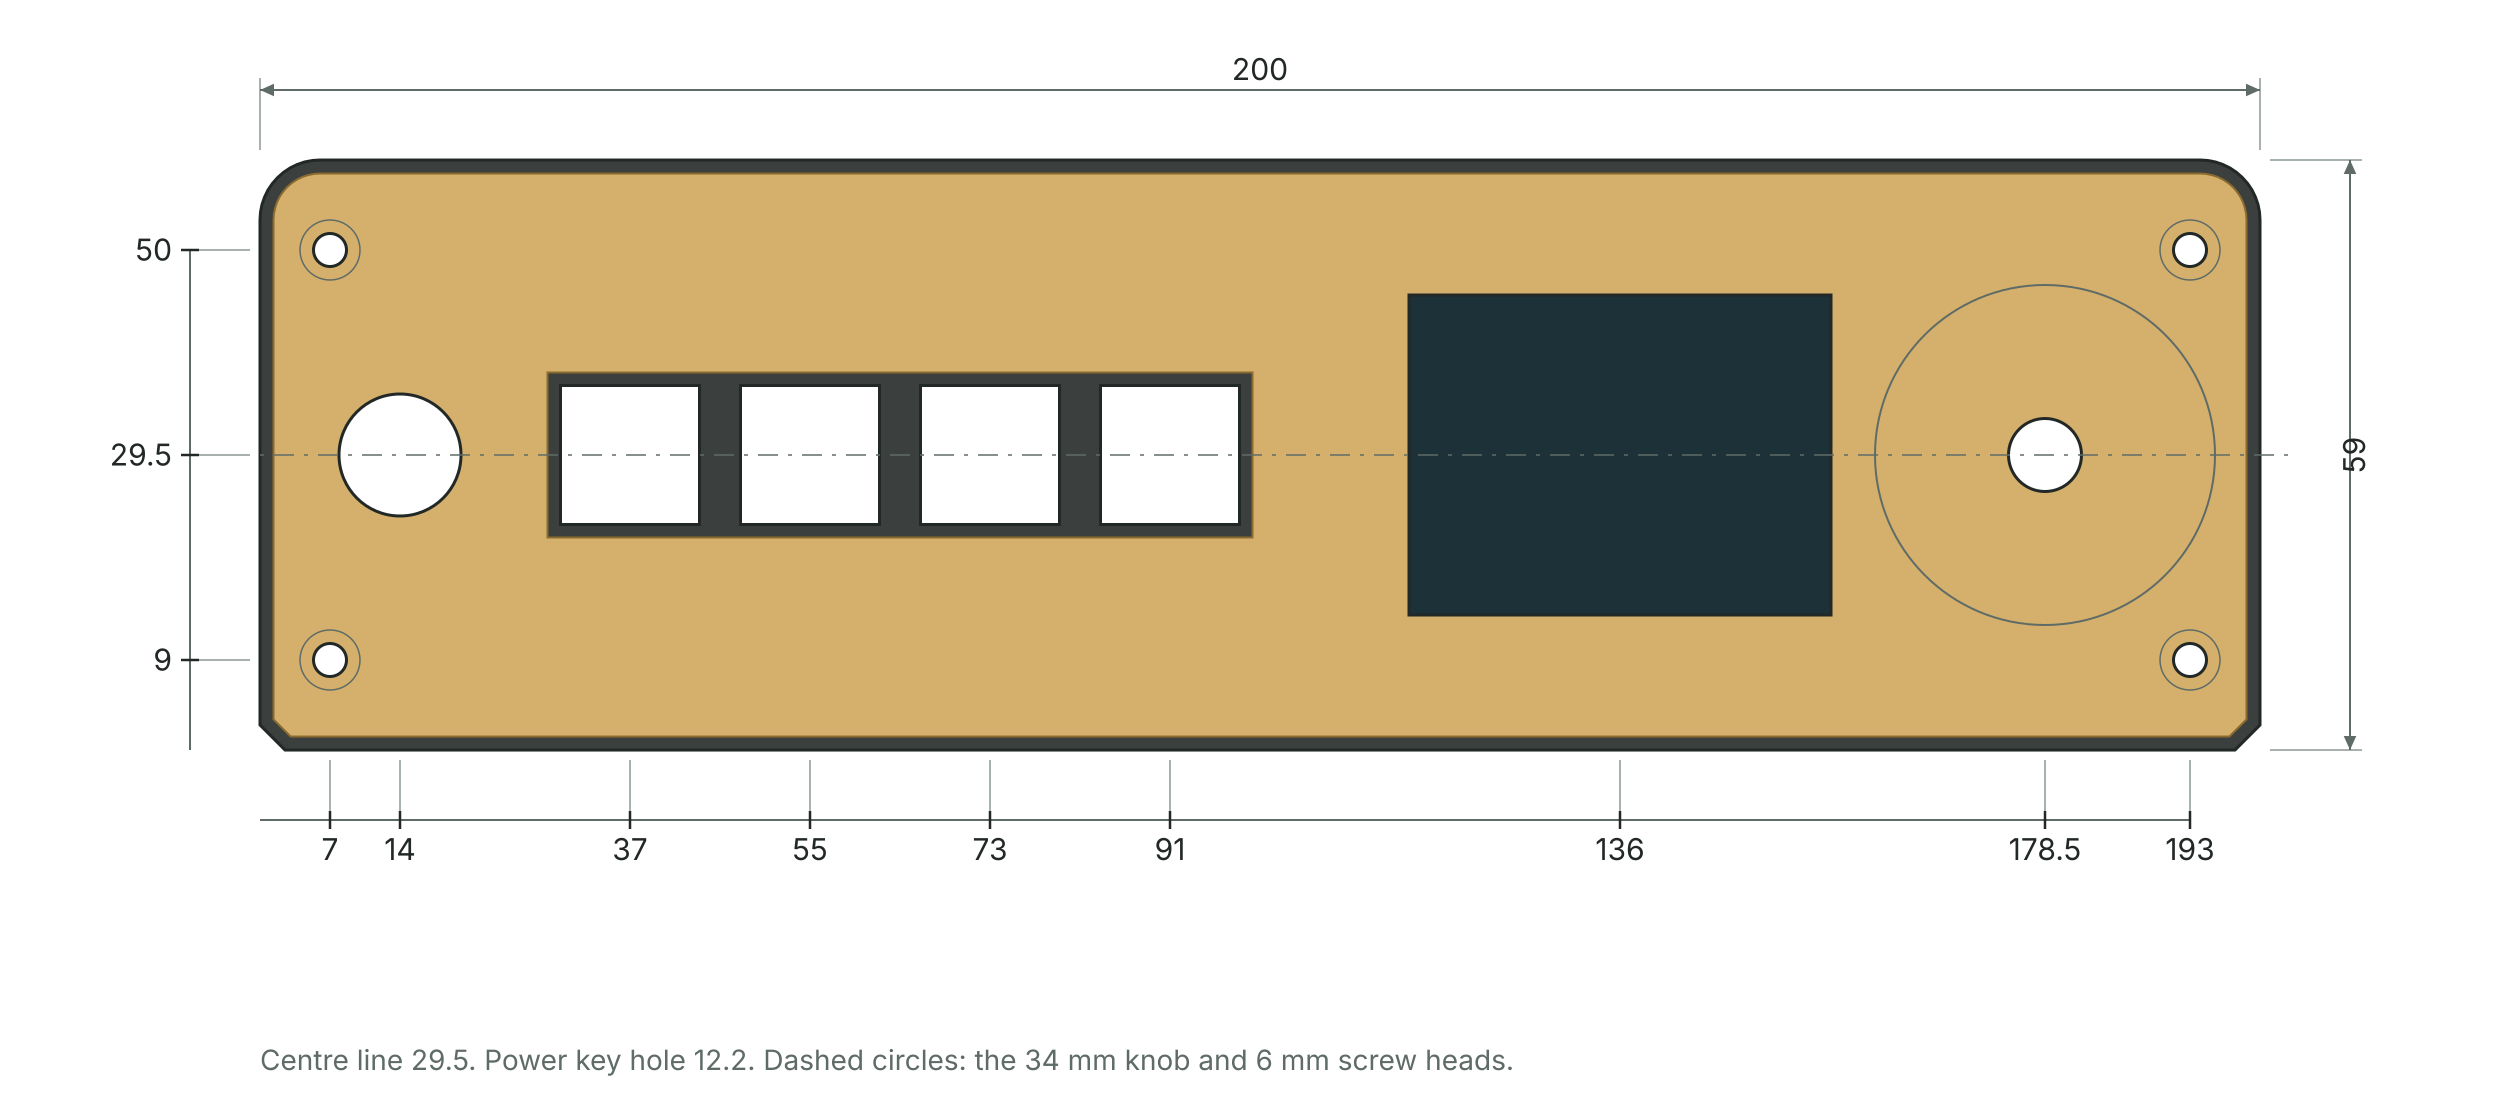
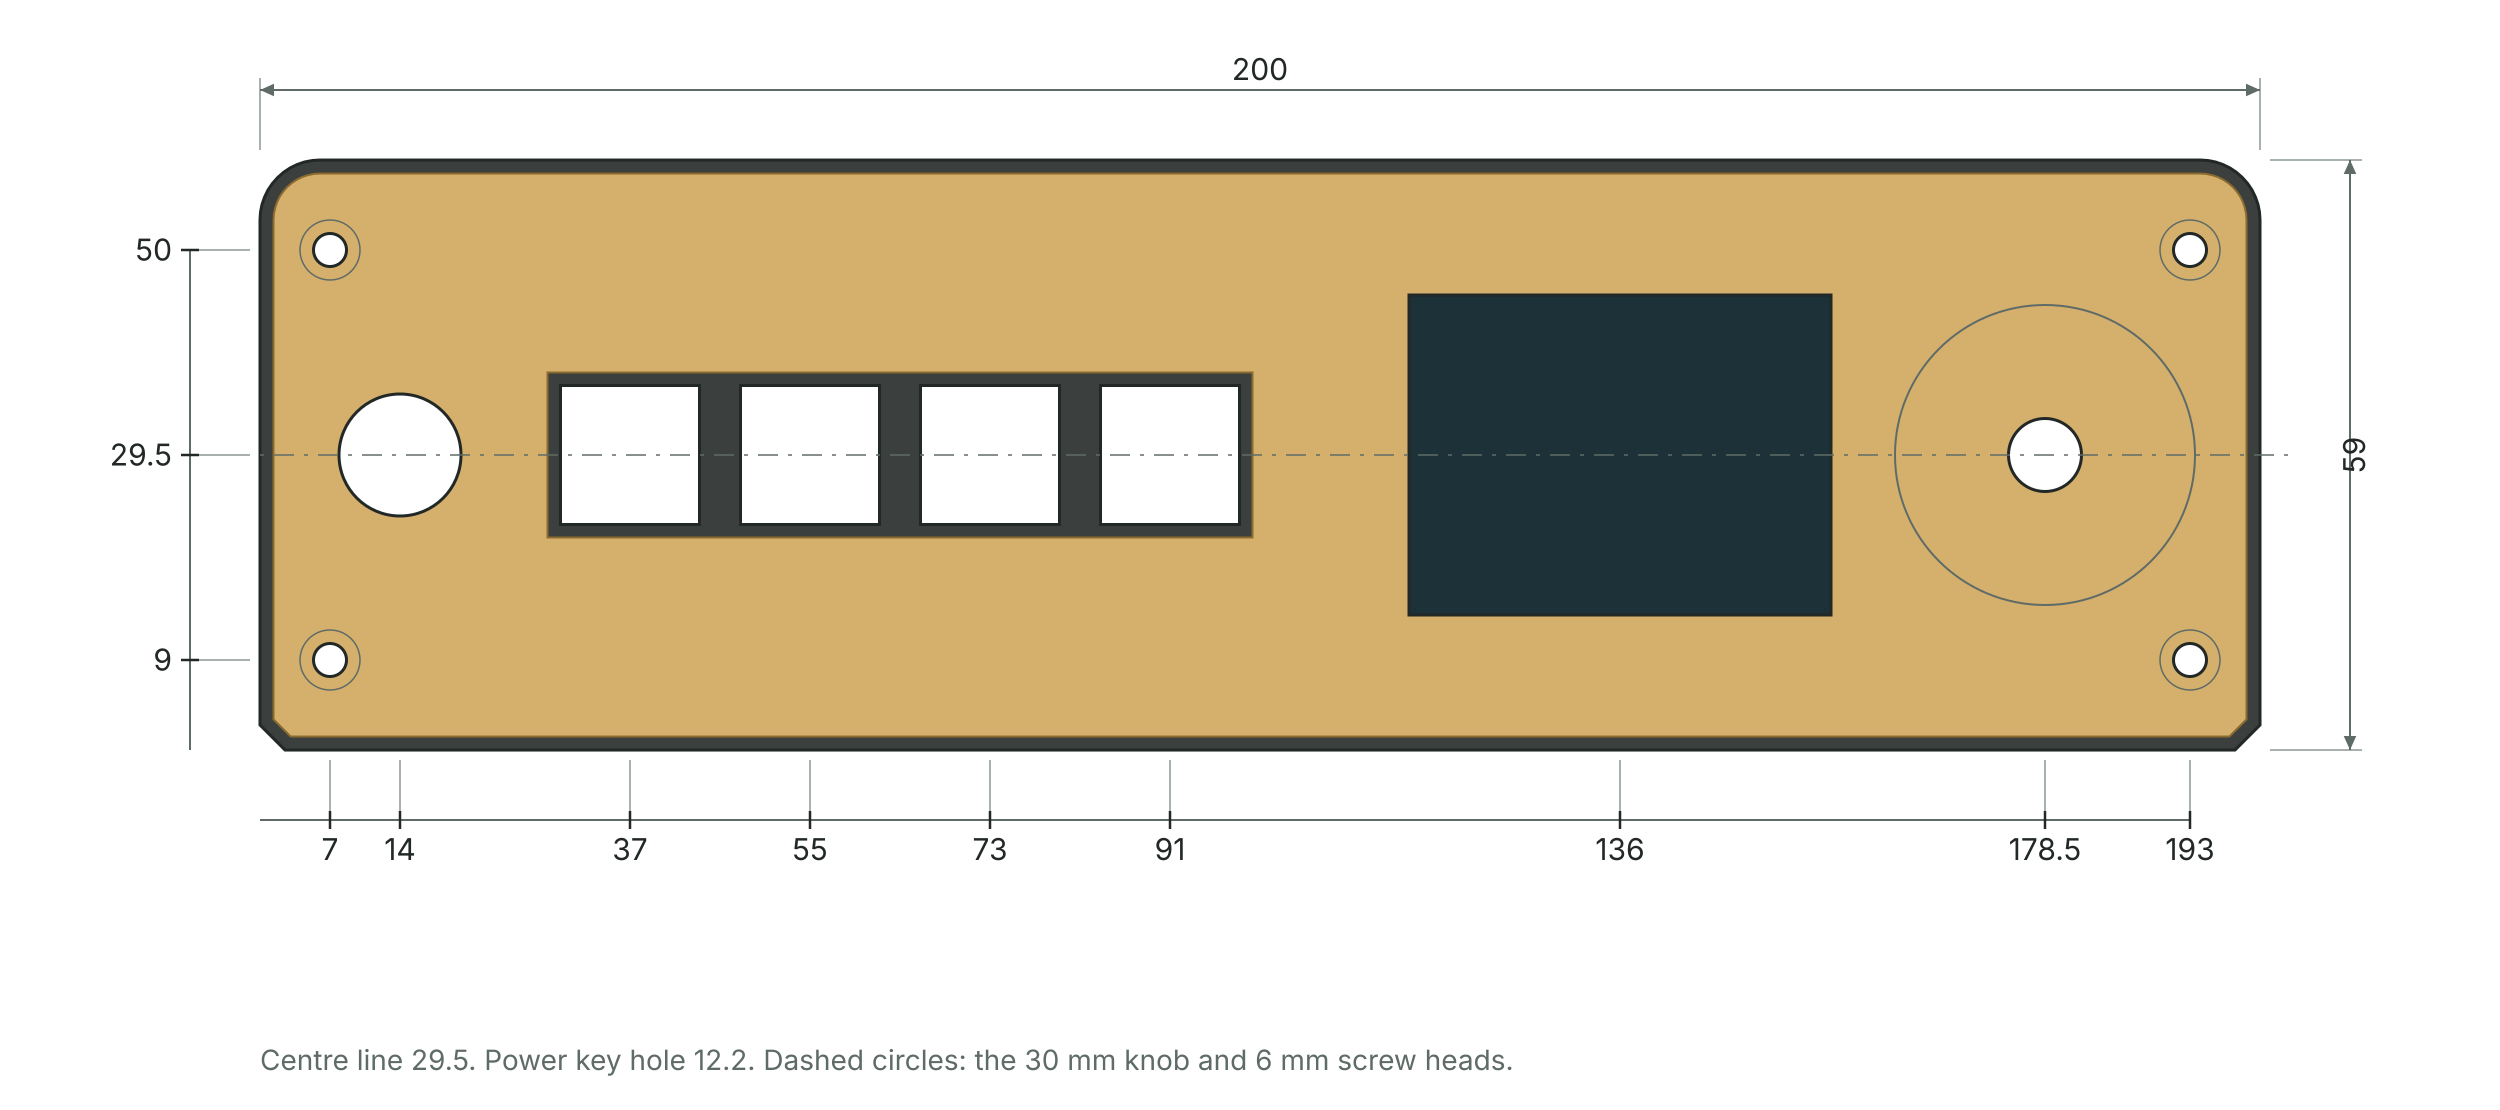
<svg xmlns="http://www.w3.org/2000/svg" width="250mm" height="111mm" viewBox="0 0 250 111">
  <rect width="250" height="111" fill="#ffffff" />
  <polygon points="28.5,75 223.5,75 226,72.5 226,22 225.95,21.22 225.8,20.45 225.54,19.7 225.2,19 224.76,18.35 224.24,17.76 223.65,17.24 223,16.8 222.3,16.46 221.55,16.2 220.78,16.05 220,16 32,16 31.22,16.05 30.45,16.2 29.7,16.46 29,16.8 28.35,17.24 27.76,17.76 27.24,18.35 26.8,19 26.46,19.7 26.2,20.45 26.05,21.22 26,22 26,72.5" fill="#3b403e" stroke="#222826" stroke-width="0.3" />
  <polygon points="29.06,73.65 222.94,73.65 224.65,71.94 224.65,22 224.61,21.39 224.49,20.8 224.3,20.22 224.03,19.67 223.69,19.17 223.29,18.71 222.83,18.31 222.32,17.97 221.78,17.7 221.2,17.51 220.61,17.39 220,17.35 32,17.35 31.39,17.39 30.8,17.51 30.22,17.7 29.68,17.97 29.17,18.31 28.71,18.71 28.31,19.17 27.97,19.67 27.7,20.22 27.51,20.8 27.39,21.39 27.35,22 27.35,71.94" fill="#d4b06c" stroke="#8a6a2e" stroke-width="0.2" />
  <rect x="54.75" y="37.25" width="70.5" height="16.5" rx="0" fill="#3b403e" stroke="#8a6a2e" stroke-width="0.2" />
  <rect x="140.9" y="29.5" width="42.2" height="32" rx="0" fill="#1d3138" stroke="#222826" stroke-width="0.3" />
  <rect x="56.05" y="38.55" width="13.9" height="13.9" rx="0" fill="#ffffff" stroke="#222826" stroke-width="0.3" />
  <rect x="74.05" y="38.55" width="13.9" height="13.9" rx="0" fill="#ffffff" stroke="#222826" stroke-width="0.3" />
  <rect x="92.05" y="38.55" width="13.9" height="13.9" rx="0" fill="#ffffff" stroke="#222826" stroke-width="0.3" />
  <rect x="110.05" y="38.55" width="13.9" height="13.9" rx="0" fill="#ffffff" stroke="#222826" stroke-width="0.3" />
  <circle cx="204.5" cy="45.5" r="3.65" fill="#ffffff" stroke="#222826" stroke-width="0.3" />
-   <circle cx="204.5" cy="45.5" r="17" fill="none" stroke="#5f6b66" stroke-width="0.2" />
+   <circle cx="204.5" cy="45.5" r="15" fill="none" stroke="#5f6b66" stroke-width="0.2" />
  <circle cx="40" cy="45.5" r="6.1" fill="#ffffff" stroke="#222826" stroke-width="0.3" />
  <circle cx="33" cy="66" r="1.65" fill="#ffffff" stroke="#222826" stroke-width="0.3" />
  <circle cx="33" cy="66" r="3" fill="none" stroke="#5f6b66" stroke-width="0.15" />
  <circle cx="33" cy="25" r="1.65" fill="#ffffff" stroke="#222826" stroke-width="0.3" />
  <circle cx="33" cy="25" r="3" fill="none" stroke="#5f6b66" stroke-width="0.15" />
  <circle cx="219" cy="66" r="1.65" fill="#ffffff" stroke="#222826" stroke-width="0.3" />
  <circle cx="219" cy="66" r="3" fill="none" stroke="#5f6b66" stroke-width="0.15" />
  <circle cx="219" cy="25" r="1.65" fill="#ffffff" stroke="#222826" stroke-width="0.3" />
  <circle cx="219" cy="25" r="3" fill="none" stroke="#5f6b66" stroke-width="0.15" />
  <line x1="23" y1="45.5" x2="229" y2="45.5" stroke="#5f6b66" stroke-width="0.15" stroke-dasharray="2 1 0.4 1" />
  <line x1="26" y1="15" x2="26" y2="7.8" stroke="#a9b1ad" stroke-width="0.2" />
  <line x1="226" y1="15" x2="226" y2="7.8" stroke="#a9b1ad" stroke-width="0.2" />
  <line x1="26" y1="9" x2="226" y2="9" stroke="#5f6b66" stroke-width="0.2" />
  <polygon points="26,9 27.4,9.63 27.4,8.37" fill="#5f6b66" />
  <polygon points="226,9 224.6,8.37 224.6,9.63" fill="#5f6b66" />
  <text x="126" y="8" font-size="3" text-anchor="middle" fill="#222826" font-weight="400" style="font-family:system-ui,-apple-system,'Segoe UI',sans-serif">200</text>
  <line x1="227" y1="75" x2="236.2" y2="75" stroke="#a9b1ad" stroke-width="0.2" />
  <line x1="227" y1="16" x2="236.2" y2="16" stroke="#a9b1ad" stroke-width="0.2" />
  <line x1="235" y1="75" x2="235" y2="16" stroke="#5f6b66" stroke-width="0.2" />
  <polygon points="235,75 235.63,73.6 234.37,73.6" fill="#5f6b66" />
  <polygon points="235,16 234.37,17.4 235.63,17.4" fill="#5f6b66" />
  <text x="236.5" y="45.5" font-size="3" text-anchor="middle" fill="#222826" style="font-family:system-ui,-apple-system,'Segoe UI',sans-serif" transform="rotate(-90 236.5 45.5)">59</text>
  <line x1="26" y1="82" x2="219" y2="82" stroke="#5f6b66" stroke-width="0.2" />
  <line x1="33" y1="76" x2="33" y2="82" stroke="#a9b1ad" stroke-width="0.2" />
  <line x1="33" y1="81.1" x2="33" y2="82.9" stroke="#222826" stroke-width="0.25" />
  <text x="33" y="86" font-size="3" text-anchor="middle" fill="#222826" font-weight="400" style="font-family:system-ui,-apple-system,'Segoe UI',sans-serif">7</text>
  <line x1="40" y1="76" x2="40" y2="82" stroke="#a9b1ad" stroke-width="0.2" />
  <line x1="40" y1="81.1" x2="40" y2="82.9" stroke="#222826" stroke-width="0.25" />
  <text x="40" y="86" font-size="3" text-anchor="middle" fill="#222826" font-weight="400" style="font-family:system-ui,-apple-system,'Segoe UI',sans-serif">14</text>
  <line x1="63" y1="76" x2="63" y2="82" stroke="#a9b1ad" stroke-width="0.2" />
  <line x1="63" y1="81.1" x2="63" y2="82.9" stroke="#222826" stroke-width="0.25" />
  <text x="63" y="86" font-size="3" text-anchor="middle" fill="#222826" font-weight="400" style="font-family:system-ui,-apple-system,'Segoe UI',sans-serif">37</text>
  <line x1="81" y1="76" x2="81" y2="82" stroke="#a9b1ad" stroke-width="0.2" />
  <line x1="81" y1="81.1" x2="81" y2="82.9" stroke="#222826" stroke-width="0.25" />
  <text x="81" y="86" font-size="3" text-anchor="middle" fill="#222826" font-weight="400" style="font-family:system-ui,-apple-system,'Segoe UI',sans-serif">55</text>
  <line x1="99" y1="76" x2="99" y2="82" stroke="#a9b1ad" stroke-width="0.2" />
  <line x1="99" y1="81.1" x2="99" y2="82.9" stroke="#222826" stroke-width="0.25" />
  <text x="99" y="86" font-size="3" text-anchor="middle" fill="#222826" font-weight="400" style="font-family:system-ui,-apple-system,'Segoe UI',sans-serif">73</text>
  <line x1="117" y1="76" x2="117" y2="82" stroke="#a9b1ad" stroke-width="0.2" />
  <line x1="117" y1="81.1" x2="117" y2="82.9" stroke="#222826" stroke-width="0.25" />
  <text x="117" y="86" font-size="3" text-anchor="middle" fill="#222826" font-weight="400" style="font-family:system-ui,-apple-system,'Segoe UI',sans-serif">91</text>
  <line x1="162" y1="76" x2="162" y2="82" stroke="#a9b1ad" stroke-width="0.2" />
  <line x1="162" y1="81.1" x2="162" y2="82.9" stroke="#222826" stroke-width="0.25" />
  <text x="162" y="86" font-size="3" text-anchor="middle" fill="#222826" font-weight="400" style="font-family:system-ui,-apple-system,'Segoe UI',sans-serif">136</text>
  <line x1="204.5" y1="76" x2="204.5" y2="82" stroke="#a9b1ad" stroke-width="0.2" />
  <line x1="204.5" y1="81.1" x2="204.5" y2="82.9" stroke="#222826" stroke-width="0.25" />
  <text x="204.5" y="86" font-size="3" text-anchor="middle" fill="#222826" font-weight="400" style="font-family:system-ui,-apple-system,'Segoe UI',sans-serif">178.5</text>
  <line x1="219" y1="76" x2="219" y2="82" stroke="#a9b1ad" stroke-width="0.2" />
  <line x1="219" y1="81.1" x2="219" y2="82.9" stroke="#222826" stroke-width="0.25" />
  <text x="219" y="86" font-size="3" text-anchor="middle" fill="#222826" font-weight="400" style="font-family:system-ui,-apple-system,'Segoe UI',sans-serif">193</text>
  <line x1="19" y1="75" x2="19" y2="25" stroke="#5f6b66" stroke-width="0.2" />
  <line x1="25" y1="66" x2="19" y2="66" stroke="#a9b1ad" stroke-width="0.2" />
  <line x1="18.1" y1="66" x2="19.9" y2="66" stroke="#222826" stroke-width="0.25" />
  <text x="17.2" y="67.05" font-size="3" text-anchor="end" fill="#222826" font-weight="400" style="font-family:system-ui,-apple-system,'Segoe UI',sans-serif">9</text>
  <line x1="25" y1="45.5" x2="19" y2="45.5" stroke="#a9b1ad" stroke-width="0.2" />
  <line x1="18.1" y1="45.5" x2="19.9" y2="45.5" stroke="#222826" stroke-width="0.25" />
  <text x="17.2" y="46.55" font-size="3" text-anchor="end" fill="#222826" font-weight="400" style="font-family:system-ui,-apple-system,'Segoe UI',sans-serif">29.5</text>
  <line x1="25" y1="25" x2="19" y2="25" stroke="#a9b1ad" stroke-width="0.2" />
  <line x1="18.1" y1="25" x2="19.9" y2="25" stroke="#222826" stroke-width="0.25" />
  <text x="17.2" y="26.05" font-size="3" text-anchor="end" fill="#222826" font-weight="400" style="font-family:system-ui,-apple-system,'Segoe UI',sans-serif">50</text>
-   <text x="26" y="107" font-size="2.8" text-anchor="start" fill="#5f6b66" font-weight="400" style="font-family:system-ui,-apple-system,'Segoe UI',sans-serif">Centre line 29.5. Power key hole 12.2. Dashed circles: the 34 mm knob and 6 mm screw heads.</text>
+   <text x="26" y="107" font-size="2.8" text-anchor="start" fill="#5f6b66" font-weight="400" style="font-family:system-ui,-apple-system,'Segoe UI',sans-serif">Centre line 29.5. Power key hole 12.2. Dashed circles: the 30 mm knob and 6 mm screw heads.</text>
</svg>
